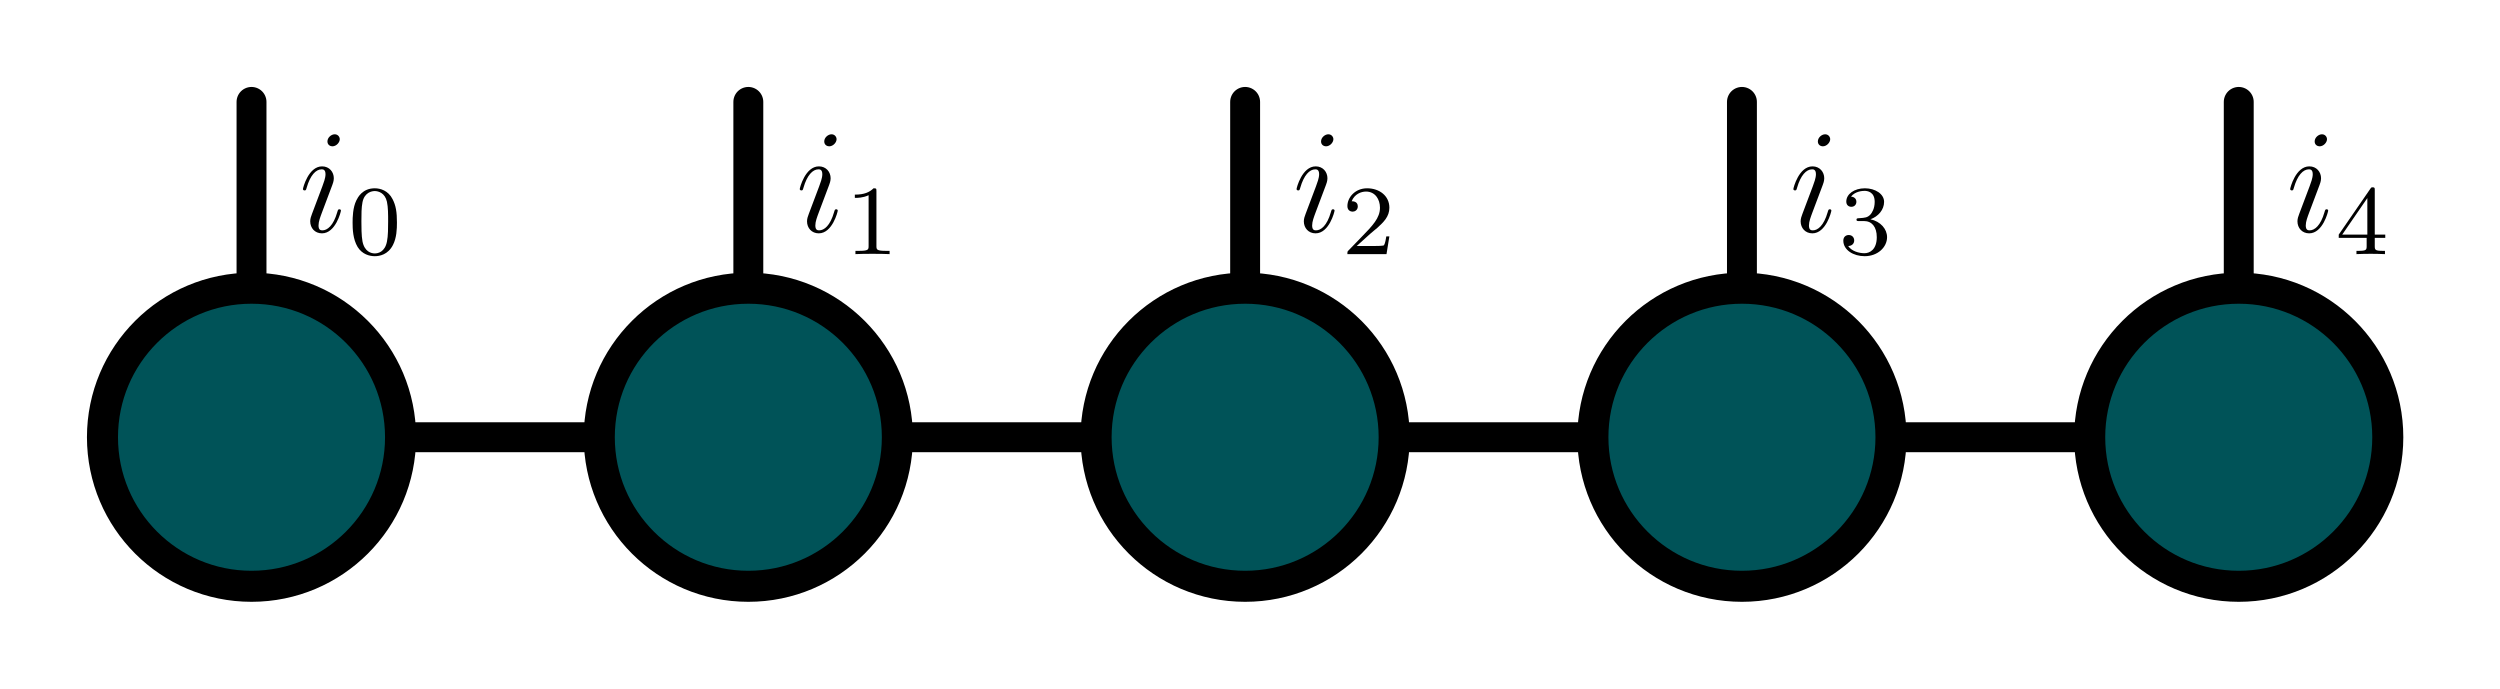
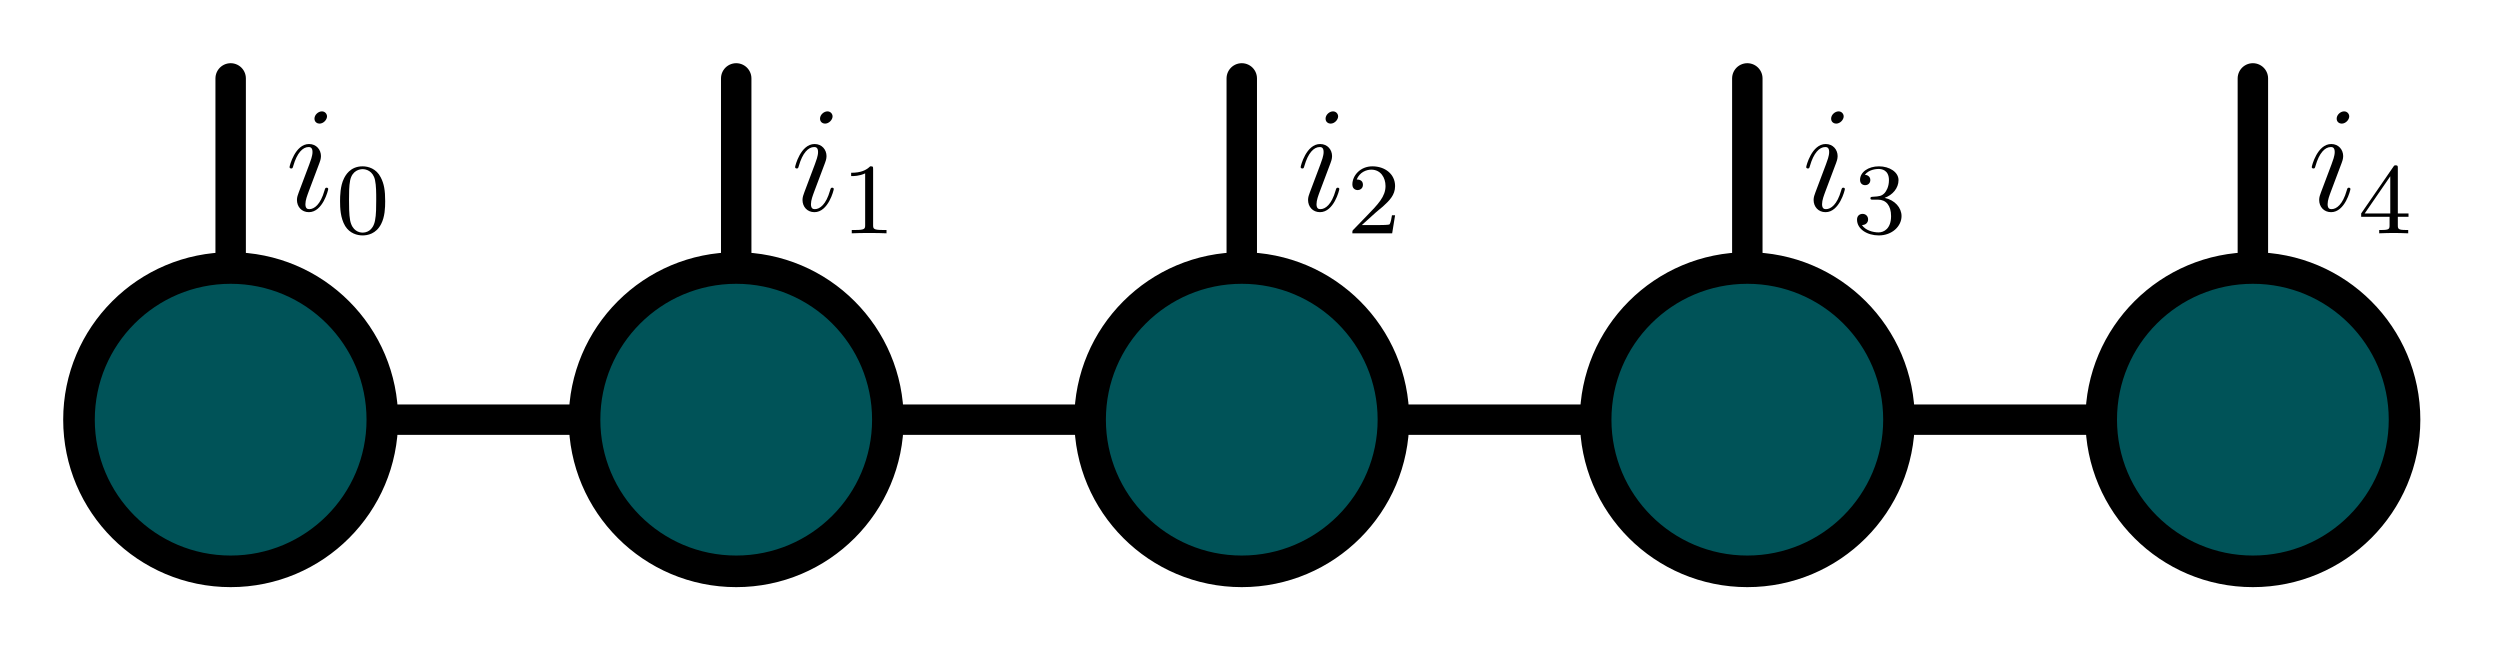
- <svg xmlns="http://www.w3.org/2000/svg" xmlns:xlink="http://www.w3.org/1999/xlink" version="1.1" width="201.285pt" height="55.454pt" viewBox="76.659 89.062 201.285 55.454">
+ <svg xmlns="http://www.w3.org/2000/svg" xmlns:xlink="http://www.w3.org/1999/xlink" version="1.1" width="197.803pt" height="51.454pt" viewBox="74.659 87.062 197.803 51.454">
  <defs>
    <path id="g0-105" d="M3.383-1.71C3.383-1.769 3.335-1.817 3.264-1.817C3.156-1.817 3.144-1.781 3.084-1.578C2.774-.49 2.283-.12 1.889-.12C1.745-.12 1.578-.155 1.578-.514C1.578-.837 1.722-1.196 1.853-1.554L2.69-3.778C2.726-3.873 2.809-4.089 2.809-4.316C2.809-4.818 2.451-5.272 1.865-5.272C.765-5.272 .323-3.539 .323-3.443C.323-3.395 .371-3.335 .454-3.335C.562-3.335 .574-3.383 .622-3.551C.909-4.555 1.363-5.033 1.829-5.033C1.937-5.033 2.14-5.021 2.14-4.639C2.14-4.328 1.985-3.933 1.889-3.67L1.052-1.447C.98-1.255 .909-1.064 .909-.849C.909-.311 1.279 .12 1.853 .12C2.953 .12 3.383-1.626 3.383-1.71ZM3.288-7.46C3.288-7.639 3.144-7.855 2.881-7.855C2.606-7.855 2.295-7.592 2.295-7.281C2.295-6.982 2.546-6.886 2.69-6.886C3.013-6.886 3.288-7.197 3.288-7.46Z" />
    <path id="g1-48" d="M3.897-2.542C3.897-3.395 3.81-3.913 3.547-4.423C3.196-5.125 2.55-5.3 2.112-5.3C1.108-5.3 .741-4.551 .63-4.328C.343-3.746 .327-2.957 .327-2.542C.327-2.016 .351-1.211 .733-.574C1.1 .016 1.69 .167 2.112 .167C2.495 .167 3.18 .048 3.579-.741C3.873-1.315 3.897-2.024 3.897-2.542ZM2.112-.056C1.841-.056 1.291-.183 1.124-1.02C1.036-1.474 1.036-2.224 1.036-2.638C1.036-3.188 1.036-3.746 1.124-4.184C1.291-4.997 1.913-5.077 2.112-5.077C2.383-5.077 2.933-4.941 3.092-4.216C3.188-3.778 3.188-3.18 3.188-2.638C3.188-2.168 3.188-1.451 3.092-1.004C2.925-.167 2.375-.056 2.112-.056Z" />
    <path id="g1-49" d="M2.503-5.077C2.503-5.292 2.487-5.3 2.271-5.3C1.945-4.981 1.522-4.79 .765-4.79V-4.527C.98-4.527 1.411-4.527 1.873-4.742V-.654C1.873-.359 1.849-.263 1.092-.263H.813V0C1.14-.024 1.825-.024 2.184-.024S3.236-.024 3.563 0V-.263H3.284C2.527-.263 2.503-.359 2.503-.654V-5.077Z" />
    <path id="g1-50" d="M2.248-1.626C2.375-1.745 2.71-2.008 2.837-2.12C3.332-2.574 3.802-3.013 3.802-3.738C3.802-4.686 3.005-5.3 2.008-5.3C1.052-5.3 .422-4.575 .422-3.866C.422-3.475 .733-3.419 .845-3.419C1.012-3.419 1.259-3.539 1.259-3.842C1.259-4.256 .861-4.256 .765-4.256C.996-4.838 1.53-5.037 1.921-5.037C2.662-5.037 3.045-4.407 3.045-3.738C3.045-2.909 2.463-2.303 1.522-1.339L.518-.303C.422-.215 .422-.199 .422 0H3.571L3.802-1.427H3.555C3.531-1.267 3.467-.869 3.371-.717C3.324-.654 2.718-.654 2.59-.654H1.172L2.248-1.626Z" />
    <path id="g1-51" d="M2.016-2.662C2.646-2.662 3.045-2.2 3.045-1.363C3.045-.367 2.479-.072 2.056-.072C1.618-.072 1.02-.231 .741-.654C1.028-.654 1.227-.837 1.227-1.1C1.227-1.355 1.044-1.538 .789-1.538C.574-1.538 .351-1.403 .351-1.084C.351-.327 1.164 .167 2.072 .167C3.132 .167 3.873-.566 3.873-1.363C3.873-2.024 3.347-2.63 2.534-2.805C3.164-3.029 3.634-3.571 3.634-4.208S2.917-5.3 2.088-5.3C1.235-5.3 .59-4.838 .59-4.232C.59-3.937 .789-3.81 .996-3.81C1.243-3.81 1.403-3.985 1.403-4.216C1.403-4.511 1.148-4.623 .972-4.631C1.307-5.069 1.921-5.093 2.064-5.093C2.271-5.093 2.877-5.029 2.877-4.208C2.877-3.65 2.646-3.316 2.534-3.188C2.295-2.941 2.112-2.925 1.626-2.893C1.474-2.885 1.411-2.877 1.411-2.774C1.411-2.662 1.482-2.662 1.618-2.662H2.016Z" />
    <path id="g1-52" d="M3.14-5.157C3.14-5.316 3.14-5.38 2.973-5.38C2.869-5.38 2.861-5.372 2.782-5.26L.239-1.57V-1.307H2.487V-.646C2.487-.351 2.463-.263 1.849-.263H1.666V0C2.343-.024 2.359-.024 2.813-.024S3.284-.024 3.961 0V-.263H3.778C3.164-.263 3.14-.351 3.14-.646V-1.307H3.985V-1.57H3.14V-5.157ZM2.542-4.511V-1.57H.518L2.542-4.511Z" />
  </defs>
  <g id="page1">
-     <g transform="translate(76.6594 89.0624)scale(.996264)">
-       <path d="M20.326 35.336H60.476" fill="none" stroke="#000000" stroke-linecap="round" stroke-linejoin="round" stroke-miterlimit="10.037" stroke-width="2.417" />
+     <g transform="translate(74.6594 87.0624)scale(.996264)">
+       <path d="M18.318 33.329H58.468" fill="none" stroke="#000000" stroke-linecap="round" stroke-linejoin="round" stroke-miterlimit="10.037" stroke-width="2.417" />
    </g>
-     <g transform="translate(76.6594 89.0624)scale(.996264)">
-       <path d="M60.476 35.336H100.626" fill="none" stroke="#000000" stroke-linecap="round" stroke-linejoin="round" stroke-miterlimit="10.037" stroke-width="2.417" />
+     <g transform="translate(74.6594 87.0624)scale(.996264)">
+       <path d="M58.468 33.329H98.618" fill="none" stroke="#000000" stroke-linecap="round" stroke-linejoin="round" stroke-miterlimit="10.037" stroke-width="2.417" />
    </g>
-     <g transform="translate(76.6594 89.0624)scale(.996264)">
-       <path d="M100.626 35.336H140.776" fill="none" stroke="#000000" stroke-linecap="round" stroke-linejoin="round" stroke-miterlimit="10.037" stroke-width="2.417" />
+     <g transform="translate(74.6594 87.0624)scale(.996264)">
+       <path d="M98.618 33.329H138.768" fill="none" stroke="#000000" stroke-linecap="round" stroke-linejoin="round" stroke-miterlimit="10.037" stroke-width="2.417" />
    </g>
-     <g transform="translate(76.6594 89.0624)scale(.996264)">
-       <path d="M140.776 35.336H180.926" fill="none" stroke="#000000" stroke-linecap="round" stroke-linejoin="round" stroke-miterlimit="10.037" stroke-width="2.417" />
+     <g transform="translate(74.6594 87.0624)scale(.996264)">
+       <path d="M138.768 33.329H178.918" fill="none" stroke="#000000" stroke-linecap="round" stroke-linejoin="round" stroke-miterlimit="10.037" stroke-width="2.417" />
    </g>
-     <g transform="translate(76.6594 89.0624)scale(.996264)">
-       <path d="M20.326 35.336V8.235" fill="none" stroke="#000000" stroke-linecap="round" stroke-linejoin="round" stroke-miterlimit="10.037" stroke-width="2.417" />
+     <g transform="translate(74.6594 87.0624)scale(.996264)">
+       <path d="M18.318 33.329V6.227" fill="none" stroke="#000000" stroke-linecap="round" stroke-linejoin="round" stroke-miterlimit="10.037" stroke-width="2.417" />
    </g>
-     <use x="100.727" y="107.729" xlink:href="#g0-105" />
-     <use x="104.721" y="109.522" xlink:href="#g1-48" />
-     <g transform="translate(76.6594 89.0624)scale(.996264)">
-       <path d="M60.476 35.336V8.235" fill="none" stroke="#000000" stroke-linecap="round" stroke-linejoin="round" stroke-miterlimit="10.037" stroke-width="2.417" />
+     <use x="97.245" y="103.729" xlink:href="#g0-105" />
+     <use x="101.238" y="105.522" xlink:href="#g1-48" />
+     <g transform="translate(74.6594 87.0624)scale(.996264)">
+       <path d="M58.468 33.329V6.227" fill="none" stroke="#000000" stroke-linecap="round" stroke-linejoin="round" stroke-miterlimit="10.037" stroke-width="2.417" />
    </g>
-     <use x="140.727" y="107.729" xlink:href="#g0-105" />
-     <use x="144.721" y="109.522" xlink:href="#g1-49" />
-     <g transform="translate(76.6594 89.0624)scale(.996264)">
-       <path d="M100.626 35.336V8.235" fill="none" stroke="#000000" stroke-linecap="round" stroke-linejoin="round" stroke-miterlimit="10.037" stroke-width="2.417" />
+     <use x="137.245" y="103.729" xlink:href="#g0-105" />
+     <use x="141.238" y="105.522" xlink:href="#g1-49" />
+     <g transform="translate(74.6594 87.0624)scale(.996264)">
+       <path d="M98.618 33.329V6.227" fill="none" stroke="#000000" stroke-linecap="round" stroke-linejoin="round" stroke-miterlimit="10.037" stroke-width="2.417" />
    </g>
-     <use x="180.727" y="107.729" xlink:href="#g0-105" />
-     <use x="184.721" y="109.522" xlink:href="#g1-50" />
-     <g transform="translate(76.6594 89.0624)scale(.996264)">
-       <path d="M140.776 35.336V8.235" fill="none" stroke="#000000" stroke-linecap="round" stroke-linejoin="round" stroke-miterlimit="10.037" stroke-width="2.417" />
+     <use x="177.245" y="103.729" xlink:href="#g0-105" />
+     <use x="181.238" y="105.522" xlink:href="#g1-50" />
+     <g transform="translate(74.6594 87.0624)scale(.996264)">
+       <path d="M138.768 33.329V6.227" fill="none" stroke="#000000" stroke-linecap="round" stroke-linejoin="round" stroke-miterlimit="10.037" stroke-width="2.417" />
    </g>
-     <use x="220.727" y="107.729" xlink:href="#g0-105" />
-     <use x="224.721" y="109.522" xlink:href="#g1-51" />
-     <g transform="translate(76.6594 89.0624)scale(.996264)">
-       <path d="M180.926 35.336V8.235" fill="none" stroke="#000000" stroke-linecap="round" stroke-linejoin="round" stroke-miterlimit="10.037" stroke-width="2.417" />
+     <use x="217.245" y="103.729" xlink:href="#g0-105" />
+     <use x="221.238" y="105.522" xlink:href="#g1-51" />
+     <g transform="translate(74.6594 87.0624)scale(.996264)">
+       <path d="M178.918 33.329V6.227" fill="none" stroke="#000000" stroke-linecap="round" stroke-linejoin="round" stroke-miterlimit="10.037" stroke-width="2.417" />
    </g>
-     <use x="260.727" y="107.729" xlink:href="#g0-105" />
-     <use x="264.721" y="109.522" xlink:href="#g1-52" />
-     <g transform="translate(76.6594 89.0624)scale(.996264)">
-       <path d="M32.371 35.336C32.371 28.684 26.978 23.291 20.326 23.291C13.674 23.291 8.281 28.684 8.281 35.336C8.281 41.988 13.674 47.381 20.326 47.381C26.978 47.381 32.371 41.988 32.371 35.336Z" fill="#005358" />
+     <use x="257.245" y="103.729" xlink:href="#g0-105" />
+     <use x="261.238" y="105.522" xlink:href="#g1-52" />
+     <g transform="translate(74.6594 87.0624)scale(.996264)">
+       <path d="M30.363 33.329C30.363 26.676 24.971 21.284 18.318 21.284C11.666 21.284 6.273 26.676 6.273 33.329C6.273 39.981 11.666 45.374 18.318 45.374C24.971 45.374 30.363 39.981 30.363 33.329Z" fill="#005358" />
    </g>
-     <g transform="translate(76.6594 89.0624)scale(.996264)">
-       <path d="M32.371 35.336C32.371 28.684 26.978 23.291 20.326 23.291C13.674 23.291 8.281 28.684 8.281 35.336C8.281 41.988 13.674 47.381 20.326 47.381C26.978 47.381 32.371 41.988 32.371 35.336Z" fill="none" stroke="#000000" stroke-linecap="round" stroke-linejoin="round" stroke-miterlimit="10.037" stroke-width="2.509" />
+     <g transform="translate(74.6594 87.0624)scale(.996264)">
+       <path d="M30.363 33.329C30.363 26.676 24.971 21.284 18.318 21.284C11.666 21.284 6.273 26.676 6.273 33.329C6.273 39.981 11.666 45.374 18.318 45.374C24.971 45.374 30.363 39.981 30.363 33.329Z" fill="none" stroke="#000000" stroke-linecap="round" stroke-linejoin="round" stroke-miterlimit="10.037" stroke-width="2.509" />
    </g>
-     <g transform="translate(76.6594 89.0624)scale(.996264)">
-       <path d="M72.521 35.336C72.521 28.684 67.128 23.291 60.476 23.291C53.824 23.291 48.431 28.684 48.431 35.336C48.431 41.988 53.824 47.381 60.476 47.381C67.128 47.381 72.521 41.988 72.521 35.336Z" fill="#005358" />
+     <g transform="translate(74.6594 87.0624)scale(.996264)">
+       <path d="M70.513 33.329C70.513 26.676 65.121 21.284 58.468 21.284C51.816 21.284 46.423 26.676 46.423 33.329C46.423 39.981 51.816 45.374 58.468 45.374C65.121 45.374 70.513 39.981 70.513 33.329Z" fill="#005358" />
    </g>
-     <g transform="translate(76.6594 89.0624)scale(.996264)">
-       <path d="M72.521 35.336C72.521 28.684 67.128 23.291 60.476 23.291C53.824 23.291 48.431 28.684 48.431 35.336C48.431 41.988 53.824 47.381 60.476 47.381C67.128 47.381 72.521 41.988 72.521 35.336Z" fill="none" stroke="#000000" stroke-linecap="round" stroke-linejoin="round" stroke-miterlimit="10.037" stroke-width="2.509" />
+     <g transform="translate(74.6594 87.0624)scale(.996264)">
+       <path d="M70.513 33.329C70.513 26.676 65.121 21.284 58.468 21.284C51.816 21.284 46.423 26.676 46.423 33.329C46.423 39.981 51.816 45.374 58.468 45.374C65.121 45.374 70.513 39.981 70.513 33.329Z" fill="none" stroke="#000000" stroke-linecap="round" stroke-linejoin="round" stroke-miterlimit="10.037" stroke-width="2.509" />
    </g>
-     <g transform="translate(76.6594 89.0624)scale(.996264)">
-       <path d="M112.671 35.336C112.671 28.684 107.278 23.291 100.626 23.291C93.974 23.291 88.581 28.684 88.581 35.336C88.581 41.988 93.974 47.381 100.626 47.381C107.278 47.381 112.671 41.988 112.671 35.336Z" fill="#005358" />
+     <g transform="translate(74.6594 87.0624)scale(.996264)">
+       <path d="M110.663 33.329C110.663 26.676 105.271 21.284 98.618 21.284C91.966 21.284 86.573 26.676 86.573 33.329C86.573 39.981 91.966 45.374 98.618 45.374C105.271 45.374 110.663 39.981 110.663 33.329Z" fill="#005358" />
    </g>
-     <g transform="translate(76.6594 89.0624)scale(.996264)">
-       <path d="M112.671 35.336C112.671 28.684 107.278 23.291 100.626 23.291C93.974 23.291 88.581 28.684 88.581 35.336C88.581 41.988 93.974 47.381 100.626 47.381C107.278 47.381 112.671 41.988 112.671 35.336Z" fill="none" stroke="#000000" stroke-linecap="round" stroke-linejoin="round" stroke-miterlimit="10.037" stroke-width="2.509" />
+     <g transform="translate(74.6594 87.0624)scale(.996264)">
+       <path d="M110.663 33.329C110.663 26.676 105.271 21.284 98.618 21.284C91.966 21.284 86.573 26.676 86.573 33.329C86.573 39.981 91.966 45.374 98.618 45.374C105.271 45.374 110.663 39.981 110.663 33.329Z" fill="none" stroke="#000000" stroke-linecap="round" stroke-linejoin="round" stroke-miterlimit="10.037" stroke-width="2.509" />
    </g>
-     <g transform="translate(76.6594 89.0624)scale(.996264)">
-       <path d="M152.821 35.336C152.821 28.684 147.428 23.291 140.776 23.291S128.731 28.684 128.731 35.336C128.731 41.988 134.124 47.381 140.776 47.381S152.821 41.988 152.821 35.336Z" fill="#005358" />
+     <g transform="translate(74.6594 87.0624)scale(.996264)">
+       <path d="M150.813 33.329C150.813 26.676 145.421 21.284 138.768 21.284C132.116 21.284 126.723 26.676 126.723 33.329C126.723 39.981 132.116 45.374 138.768 45.374C145.421 45.374 150.813 39.981 150.813 33.329Z" fill="#005358" />
    </g>
-     <g transform="translate(76.6594 89.0624)scale(.996264)">
-       <path d="M152.821 35.336C152.821 28.684 147.428 23.291 140.776 23.291S128.731 28.684 128.731 35.336C128.731 41.988 134.124 47.381 140.776 47.381S152.821 41.988 152.821 35.336Z" fill="none" stroke="#000000" stroke-linecap="round" stroke-linejoin="round" stroke-miterlimit="10.037" stroke-width="2.509" />
+     <g transform="translate(74.6594 87.0624)scale(.996264)">
+       <path d="M150.813 33.329C150.813 26.676 145.421 21.284 138.768 21.284C132.116 21.284 126.723 26.676 126.723 33.329C126.723 39.981 132.116 45.374 138.768 45.374C145.421 45.374 150.813 39.981 150.813 33.329Z" fill="none" stroke="#000000" stroke-linecap="round" stroke-linejoin="round" stroke-miterlimit="10.037" stroke-width="2.509" />
    </g>
-     <g transform="translate(76.6594 89.0624)scale(.996264)">
-       <path d="M192.971 35.336C192.971 28.684 187.578 23.291 180.926 23.291S168.881 28.684 168.881 35.336C168.881 41.988 174.274 47.381 180.926 47.381S192.971 41.988 192.971 35.336Z" fill="#005358" />
+     <g transform="translate(74.6594 87.0624)scale(.996264)">
+       <path d="M190.963 33.329C190.963 26.676 185.571 21.284 178.918 21.284C172.266 21.284 166.873 26.676 166.873 33.329C166.873 39.981 172.266 45.374 178.918 45.374C185.571 45.374 190.963 39.981 190.963 33.329Z" fill="#005358" />
    </g>
-     <g transform="translate(76.6594 89.0624)scale(.996264)">
-       <path d="M192.971 35.336C192.971 28.684 187.578 23.291 180.926 23.291S168.881 28.684 168.881 35.336C168.881 41.988 174.274 47.381 180.926 47.381S192.971 41.988 192.971 35.336Z" fill="none" stroke="#000000" stroke-linecap="round" stroke-linejoin="round" stroke-miterlimit="10.037" stroke-width="2.509" />
+     <g transform="translate(74.6594 87.0624)scale(.996264)">
+       <path d="M190.963 33.329C190.963 26.676 185.571 21.284 178.918 21.284C172.266 21.284 166.873 26.676 166.873 33.329C166.873 39.981 172.266 45.374 178.918 45.374C185.571 45.374 190.963 39.981 190.963 33.329Z" fill="none" stroke="#000000" stroke-linecap="round" stroke-linejoin="round" stroke-miterlimit="10.037" stroke-width="2.509" />
    </g>
  </g>
</svg>
